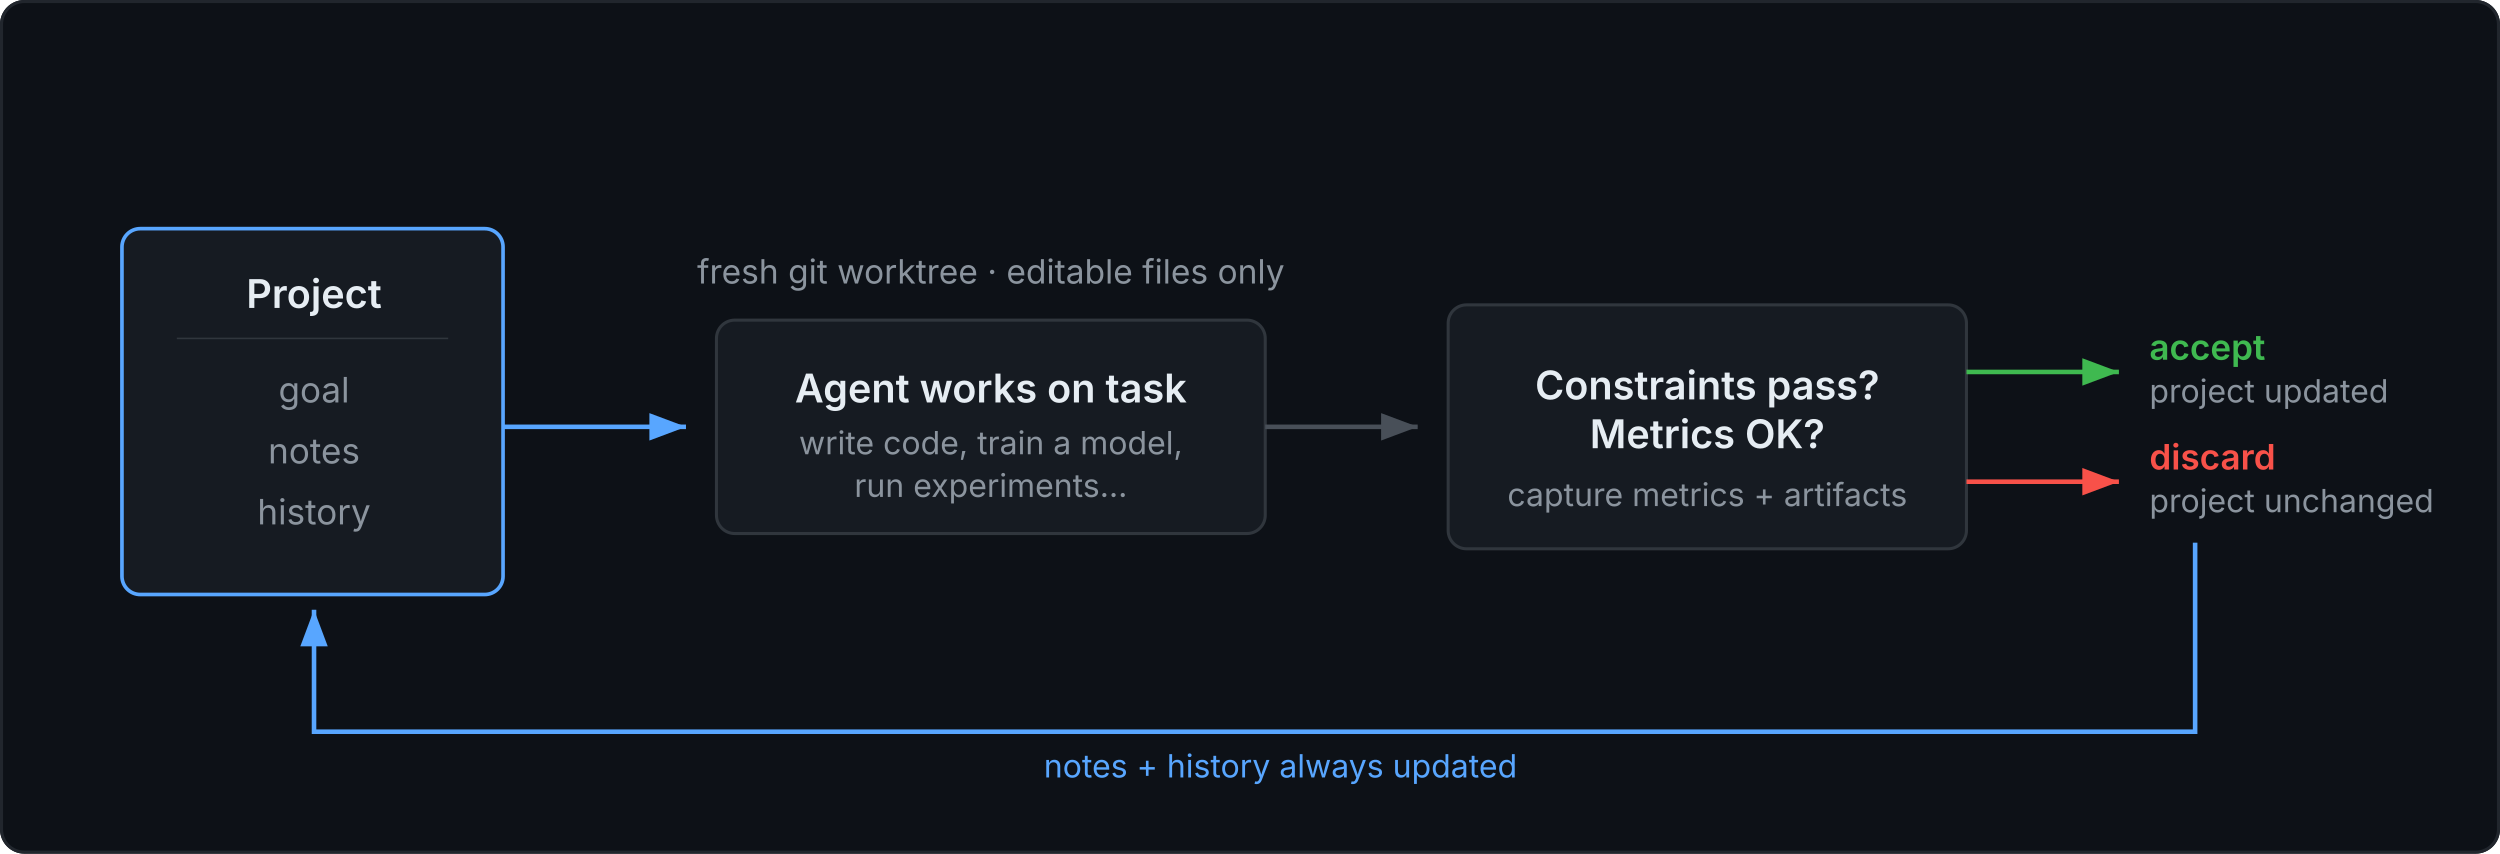
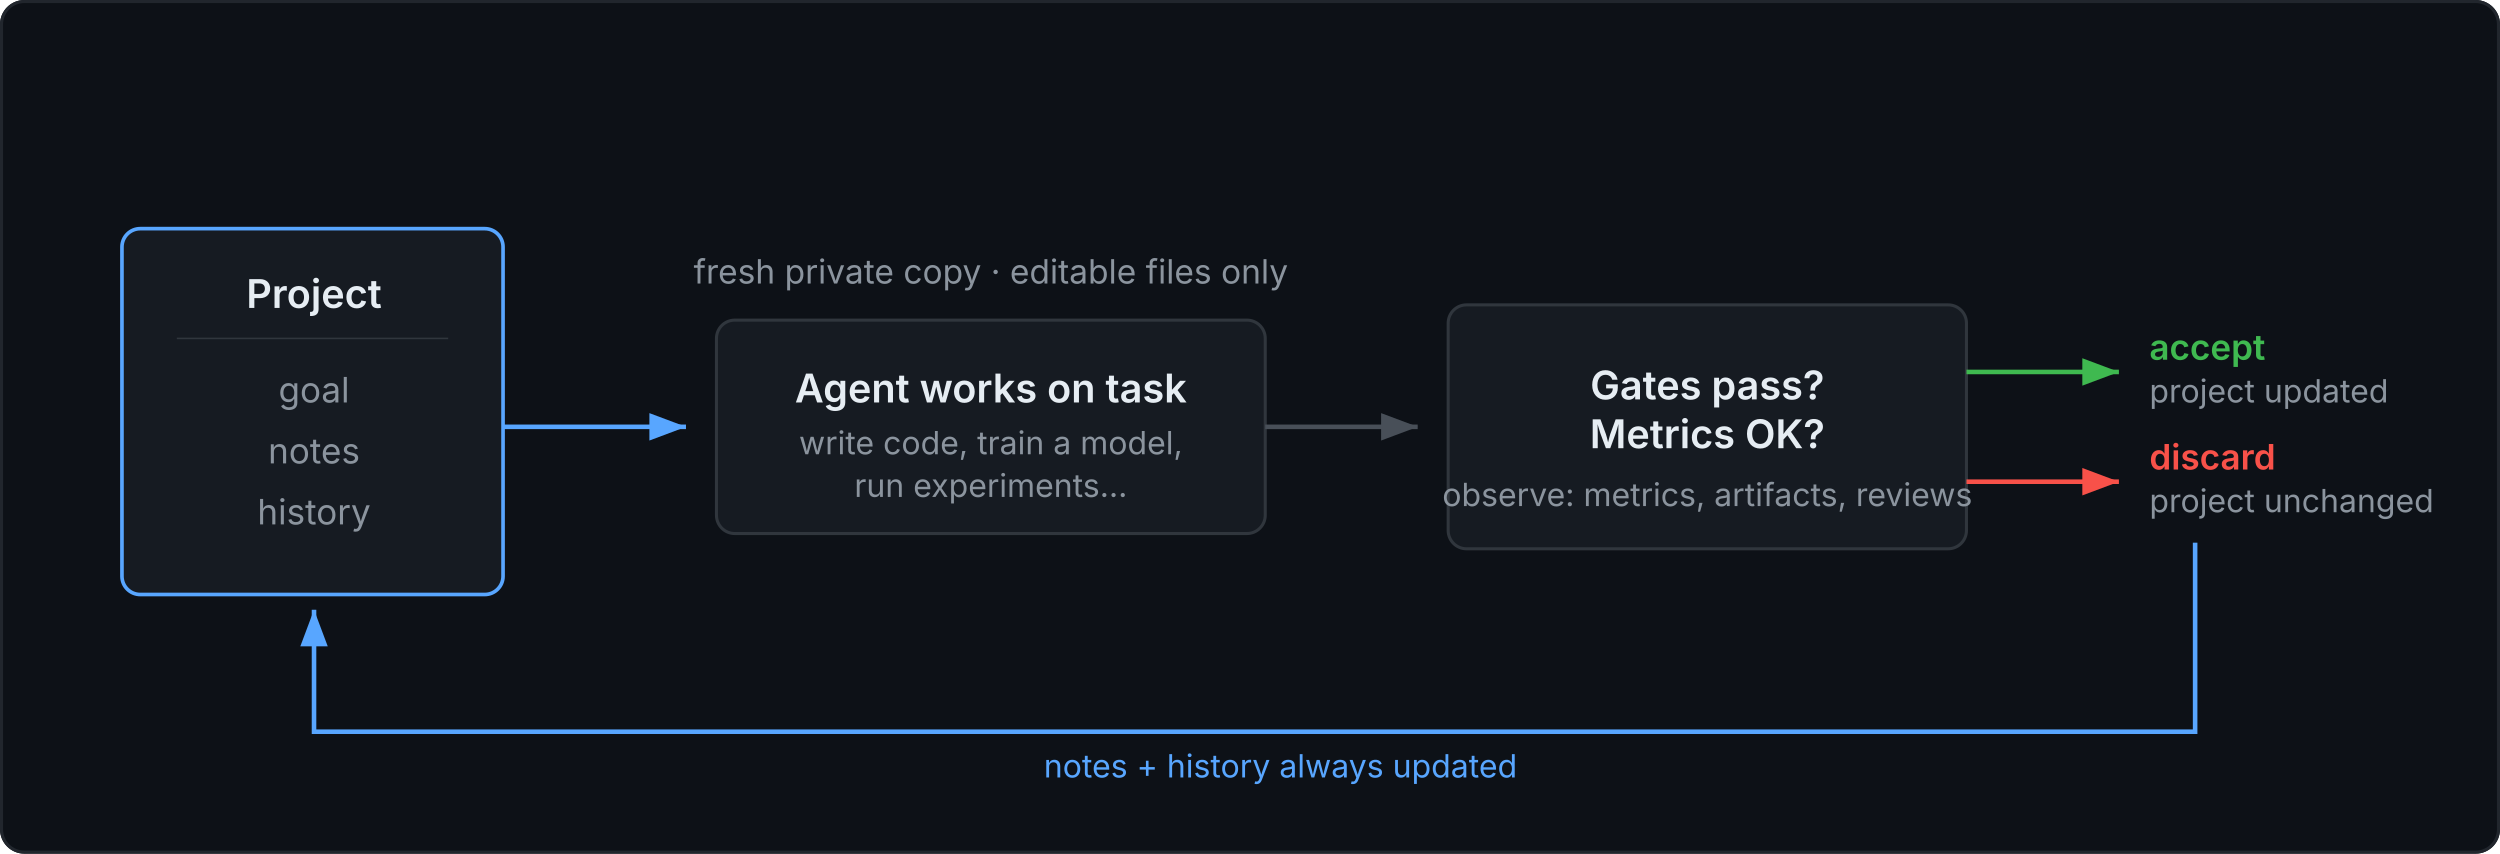
<svg xmlns="http://www.w3.org/2000/svg" viewBox="0 0 820 280" width="820" height="280">
  <defs>
    <style>
      .box-label { font-family: -apple-system, 'Inter', 'Segoe UI', sans-serif; font-size: 13px; font-weight: 600; fill: #e6edf3; }
      .box-sub { font-family: -apple-system, 'Inter', 'Segoe UI', sans-serif; font-size: 10.5px; fill: #8b949e; }
      .state-item { font-family: -apple-system, 'Inter', 'Segoe UI', sans-serif; font-size: 11.5px; fill: #8b949e; }
      .state-primary { font-family: -apple-system, 'Inter', 'Segoe UI', sans-serif; font-size: 13px; font-weight: 600; fill: #e6edf3; }
      .outcome { font-family: -apple-system, 'Inter', 'Segoe UI', sans-serif; font-size: 11.5px; font-weight: 600; }
      .annotation { font-family: -apple-system, 'Inter', 'Segoe UI', sans-serif; font-size: 10px; fill: #484f58; }
      .arrow { stroke-width: 1.5; fill: none; }
    </style>
    <marker id="ah-gray" markerWidth="8" markerHeight="6" refX="8" refY="3" orient="auto">
      <polygon points="0,0 8,3 0,6" fill="#484f58" />
    </marker>
    <marker id="ah-green" markerWidth="8" markerHeight="6" refX="8" refY="3" orient="auto">
      <polygon points="0,0 8,3 0,6" fill="#3fb950" />
    </marker>
    <marker id="ah-red" markerWidth="8" markerHeight="6" refX="8" refY="3" orient="auto">
      <polygon points="0,0 8,3 0,6" fill="#f85149" />
    </marker>
    <marker id="ah-blue" markerWidth="8" markerHeight="6" refX="8" refY="3" orient="auto">
      <polygon points="0,0 8,3 0,6" fill="#58a6ff" />
    </marker>
  </defs>
  <rect width="820" height="280" rx="8" fill="#0d1117" />
  <rect x="0.5" y="0.5" width="819" height="279" rx="7.5" fill="none" stroke="#21262d" stroke-width="1" />
  <rect x="40" y="75" width="125" height="120" rx="6" fill="#161b22" stroke="#58a6ff" stroke-width="1.2" />
  <text x="103" y="101" text-anchor="middle" class="state-primary">Project</text>
  <line x1="58" y1="111" x2="147" y2="111" stroke="#30363d" stroke-width="0.5" />
  <text x="103" y="132" text-anchor="middle" class="state-item">goal</text>
  <text x="103" y="152" text-anchor="middle" class="state-item">notes</text>
  <text x="103" y="172" text-anchor="middle" class="state-item">history</text>
  <line x1="165" y1="140" x2="225" y2="140" class="arrow" stroke="#58a6ff" marker-end="url(#ah-blue)" />
  <rect x="235" y="105" width="180" height="70" rx="6" fill="#161b22" stroke="#30363d" stroke-width="1" />
  <text x="325" y="132" text-anchor="middle" class="box-label">Agent works on task</text>
  <text x="325" y="149" text-anchor="middle" class="box-sub">write code, train a model,</text>
  <text x="325" y="163" text-anchor="middle" class="box-sub">run experiments…</text>
-   <text x="325" y="93" text-anchor="middle" font-family="-apple-system, 'Inter', 'Segoe UI', sans-serif" font-size="11px" fill="#8b949e">fresh git worktree · editable files only</text>
+   <text x="325" y="93" text-anchor="middle" font-family="-apple-system, 'Inter', 'Segoe UI', sans-serif" font-size="11px" fill="#8b949e">fresh private copy · editable files only</text>
  <line x1="415" y1="140" x2="465" y2="140" class="arrow" stroke="#484f58" marker-end="url(#ah-gray)" />
  <rect x="475" y="100" width="170" height="80" rx="6" fill="#161b22" stroke="#30363d" stroke-width="1" />
-   <text x="560" y="131" text-anchor="middle" class="box-label">Constraints pass?</text>
+   <text x="560" y="131" text-anchor="middle" class="box-label">Gates pass?</text>
  <text x="560" y="147" text-anchor="middle" class="box-label">Metrics OK?</text>
-   <text x="560" y="166" text-anchor="middle" class="box-sub">capture metrics + artifacts</text>
+   <text x="560" y="166" text-anchor="middle" class="box-sub">observe: metrics, artifacts, reviews</text>
  <line x1="645" y1="122" x2="695" y2="122" class="arrow" stroke="#3fb950" marker-end="url(#ah-green)" />
  <text x="705" y="118" class="outcome" fill="#3fb950">accept</text>
  <text x="705" y="132" class="box-sub">project updated</text>
  <line x1="645" y1="158" x2="695" y2="158" class="arrow" stroke="#f85149" marker-end="url(#ah-red)" />
  <text x="705" y="154" class="outcome" fill="#f85149">discard</text>
  <text x="705" y="168" class="box-sub">project unchanged</text>
  <path d="M 720,178 L 720,240 L 103,240 L 103,200" class="arrow" stroke="#58a6ff" marker-end="url(#ah-blue)" />
  <text x="420" y="255" text-anchor="middle" font-family="-apple-system, 'Inter', 'Segoe UI', sans-serif" font-size="10.5px" fill="#58a6ff">notes + history always updated</text>
</svg>
